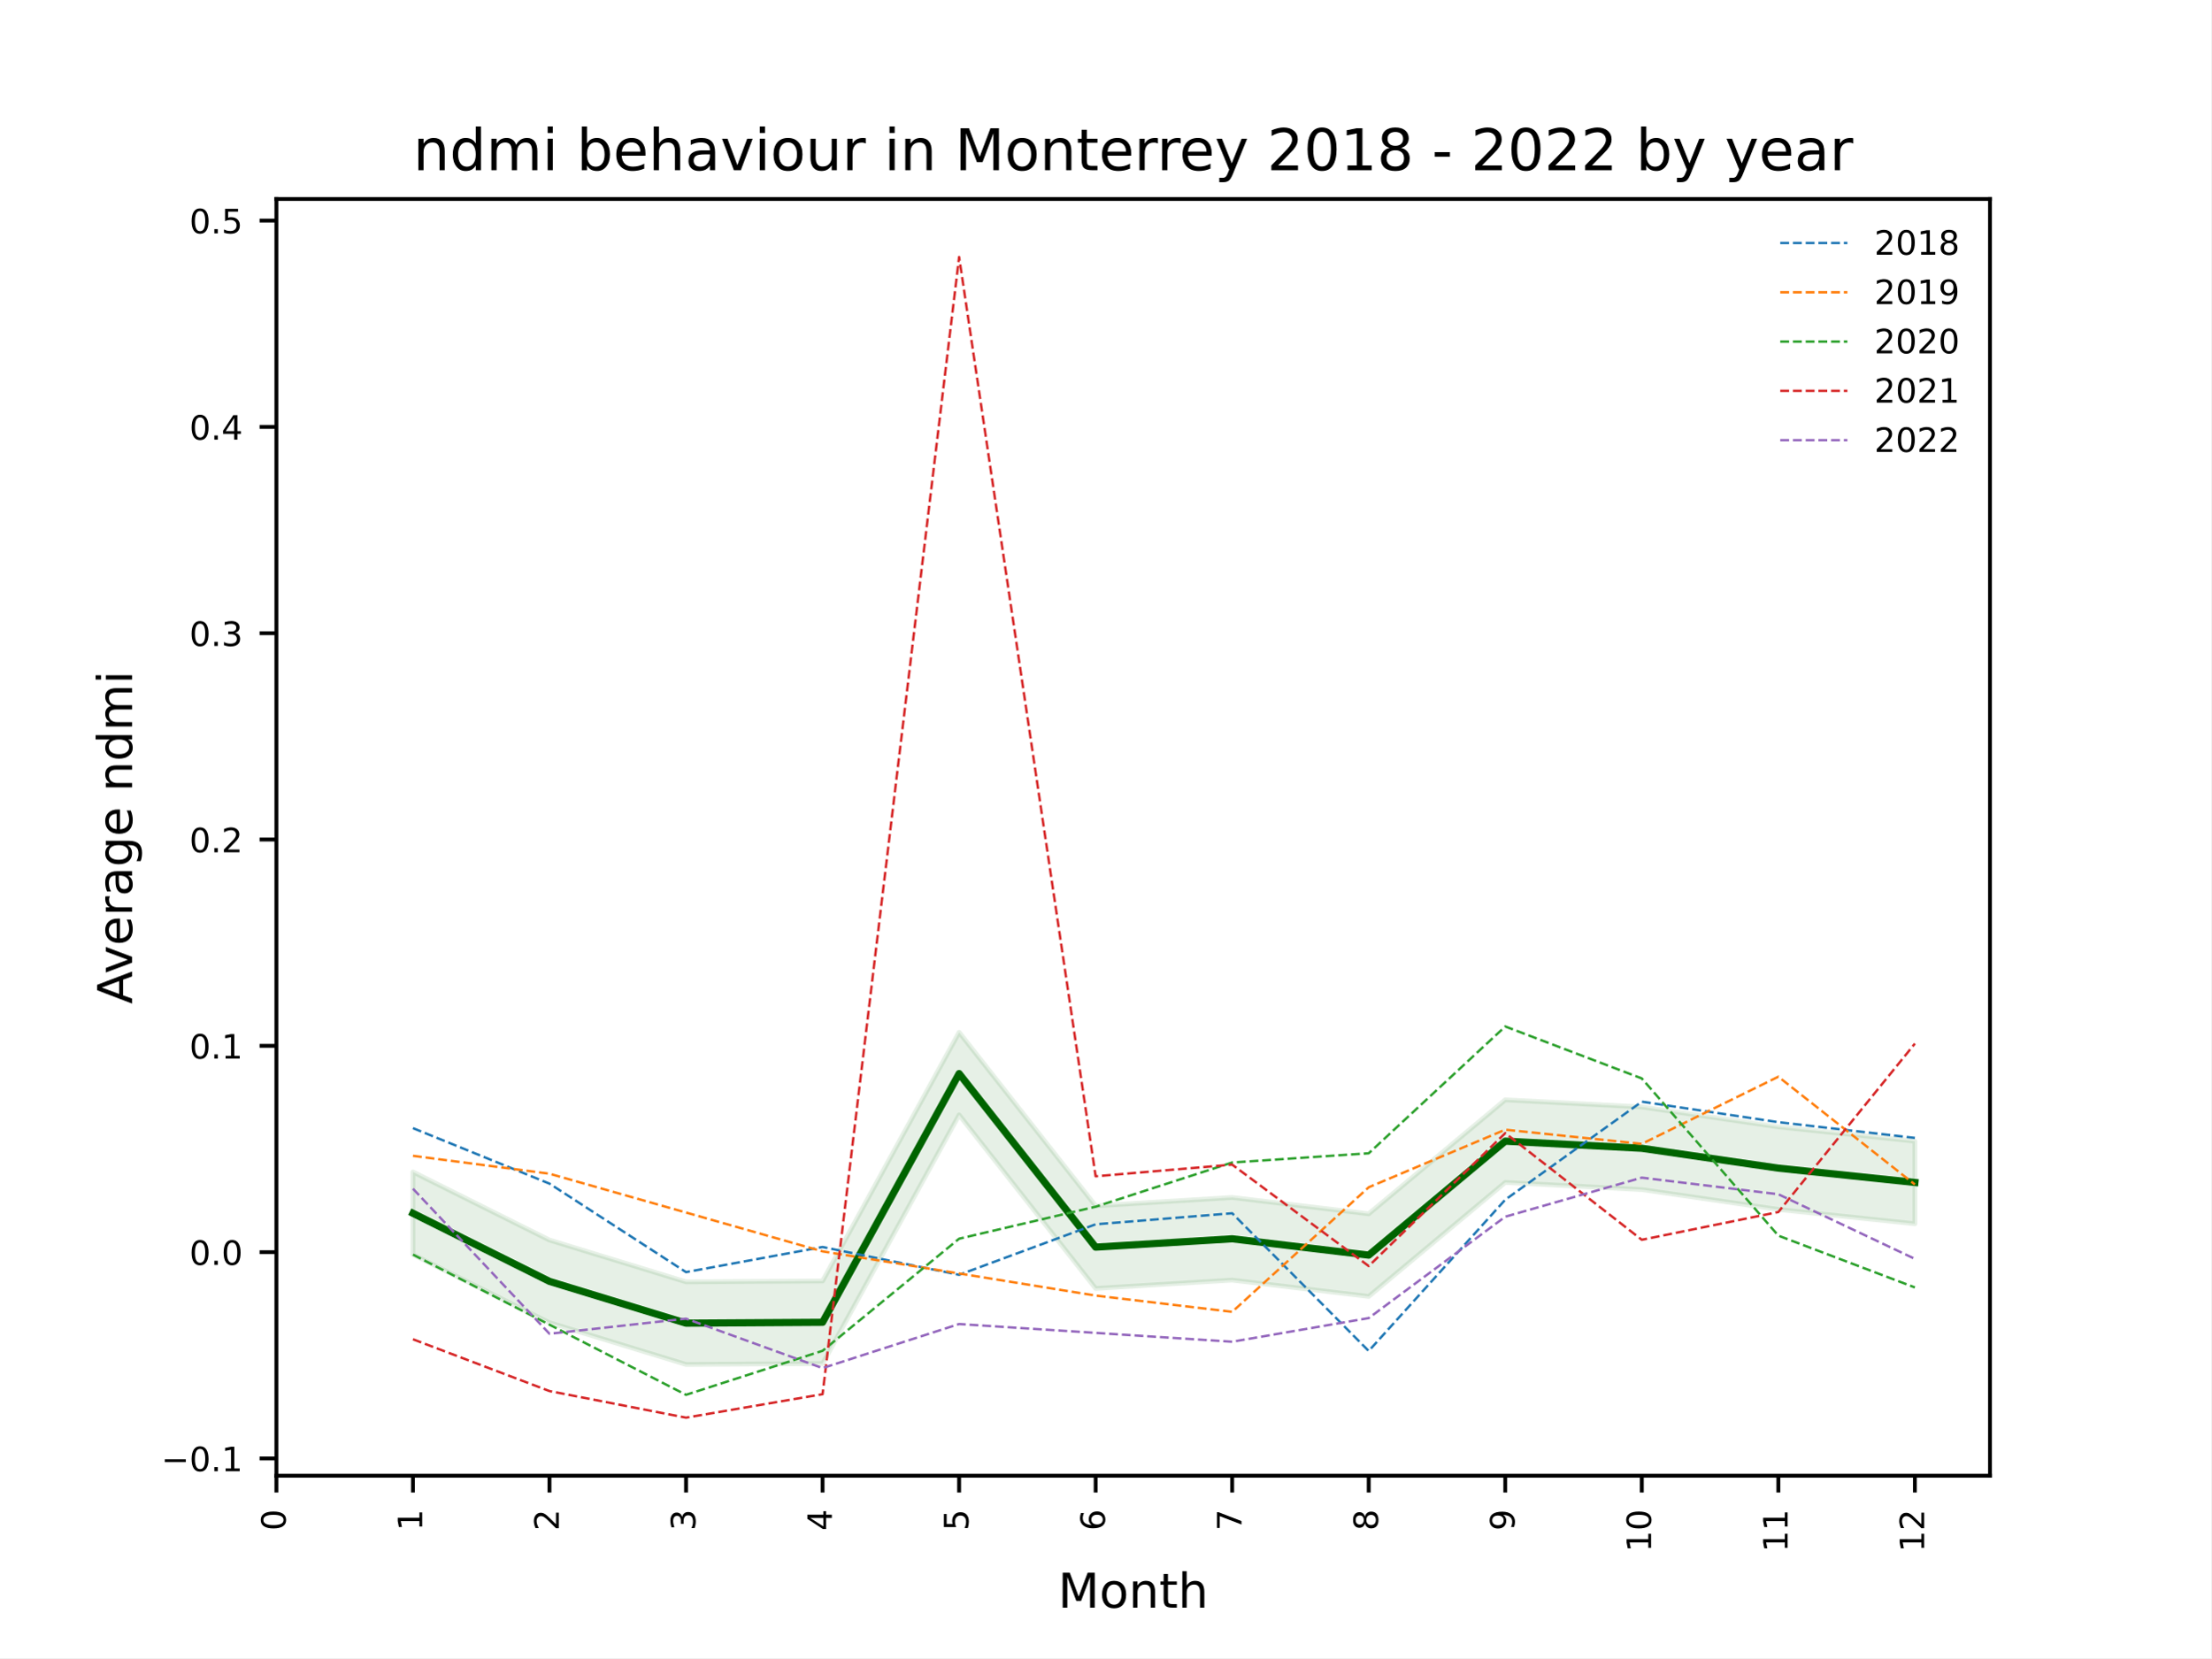
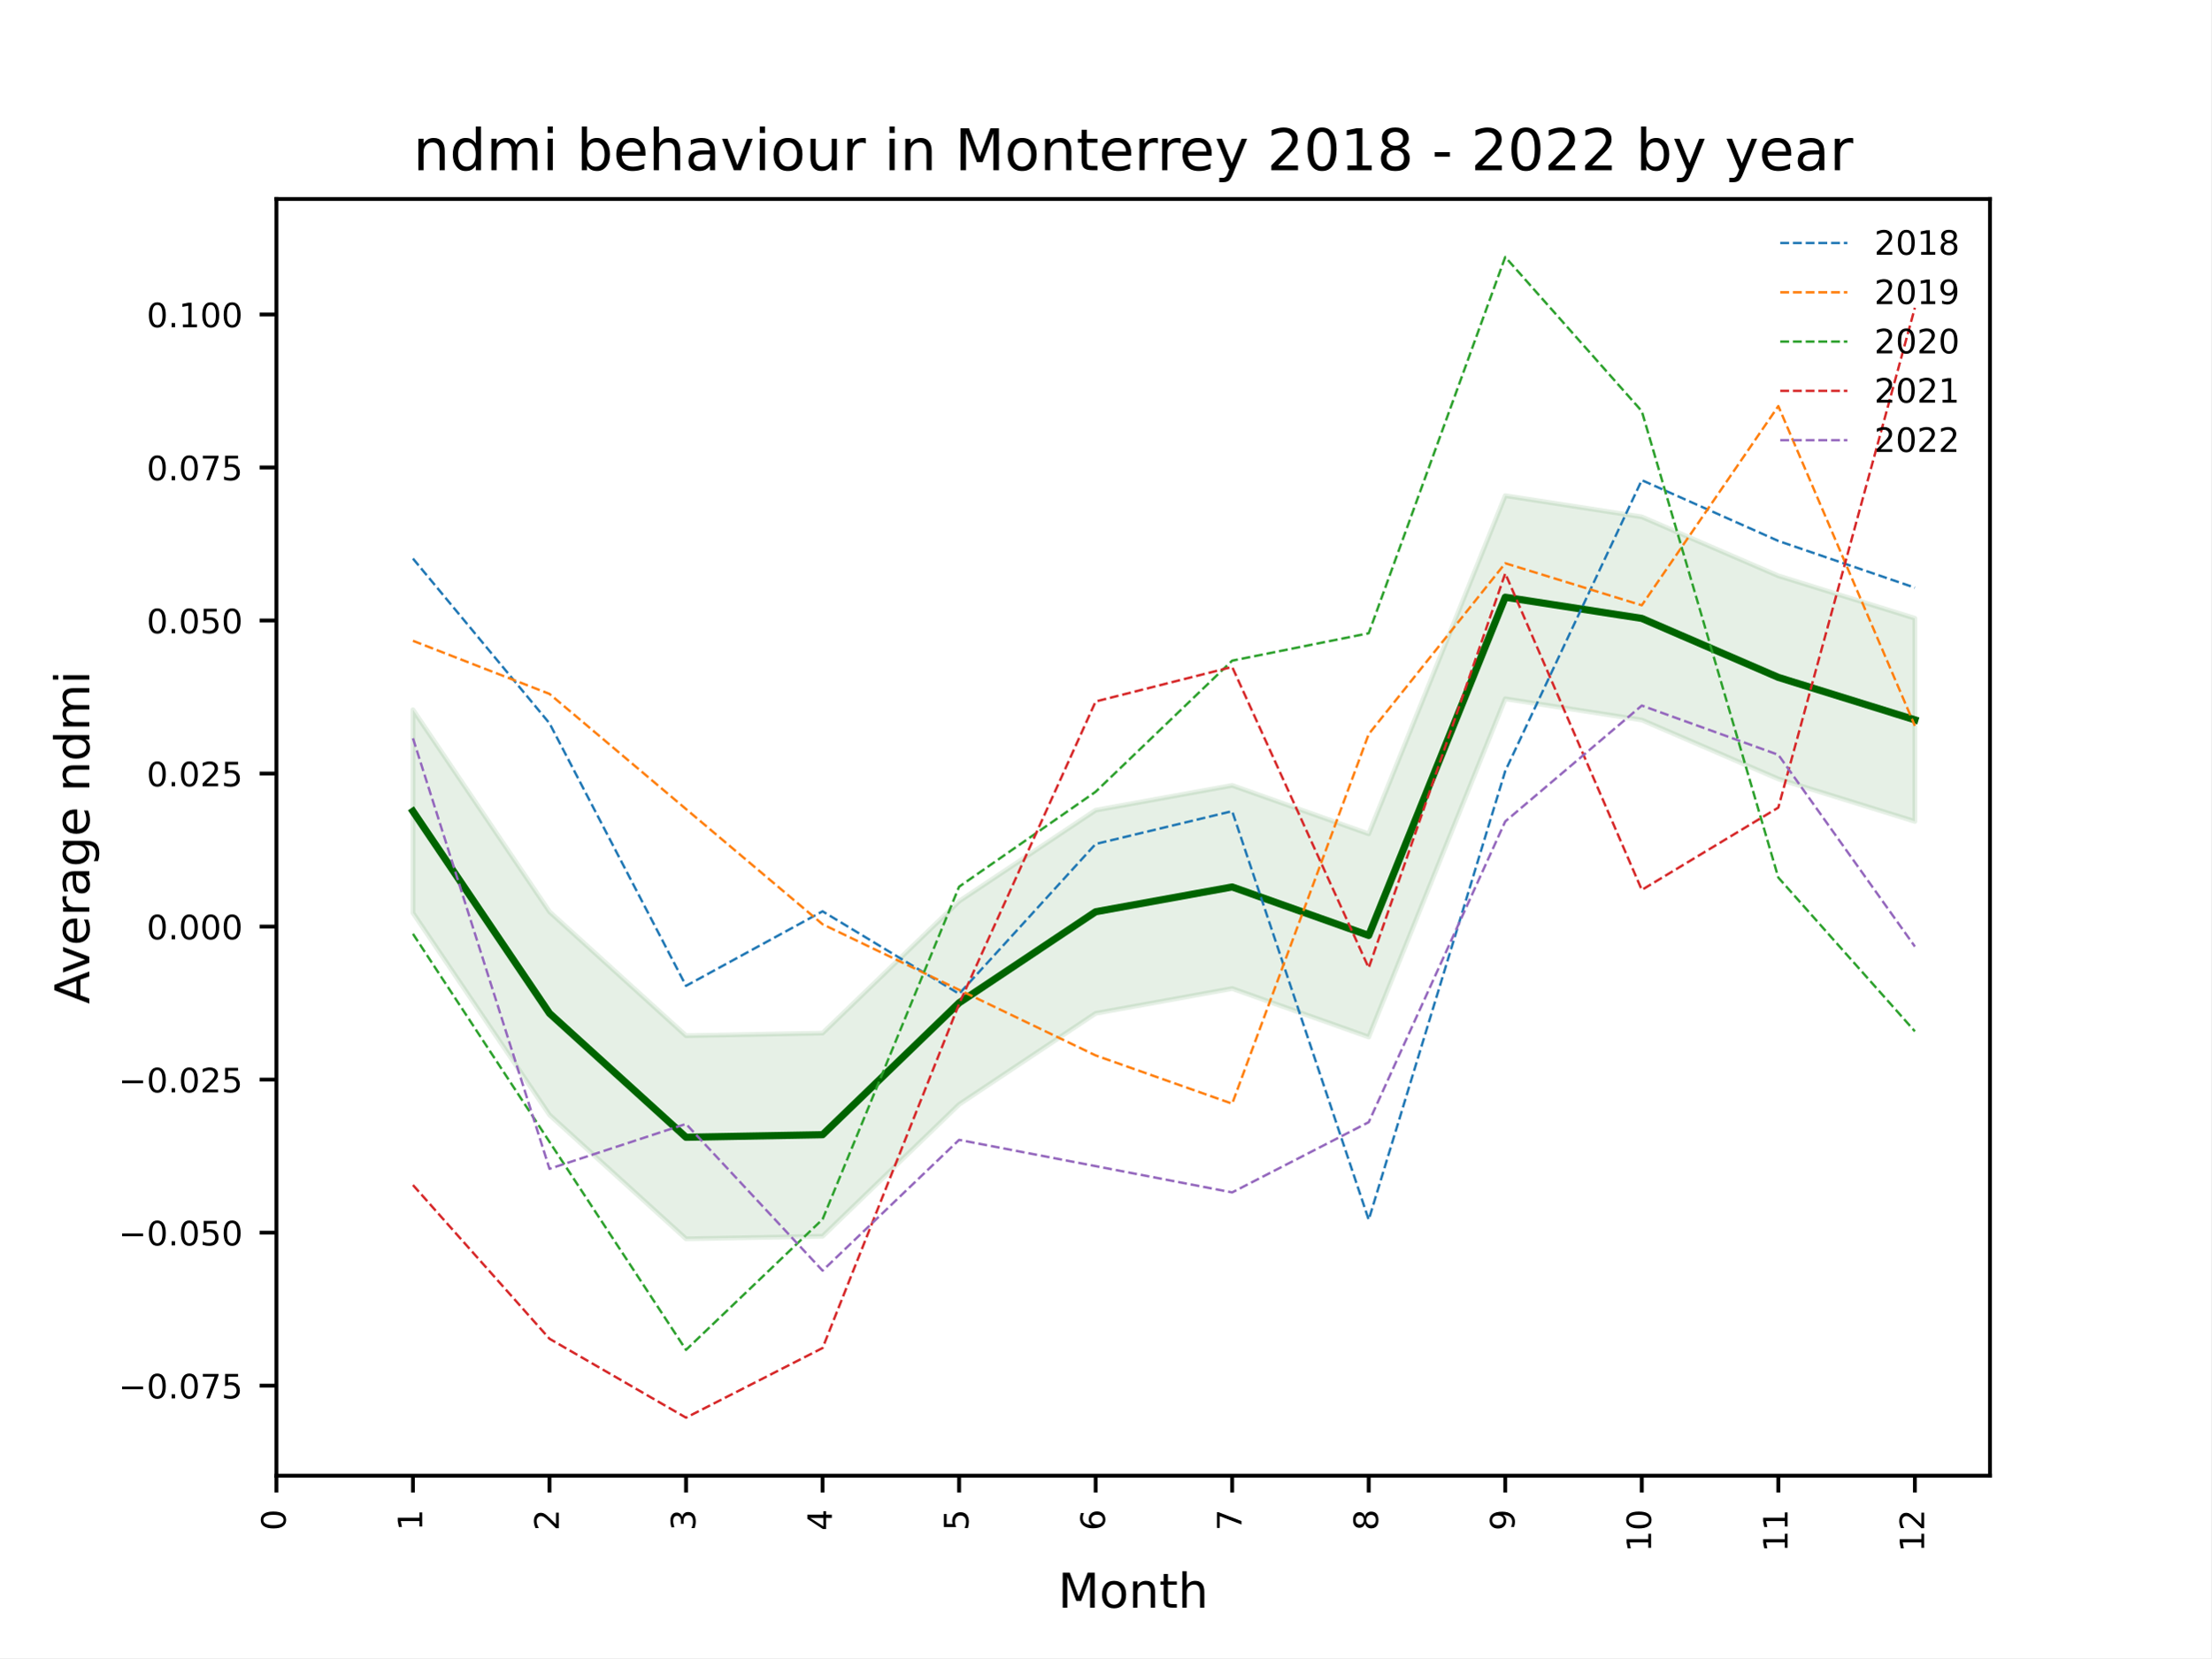
<svg xmlns="http://www.w3.org/2000/svg" xmlns:xlink="http://www.w3.org/1999/xlink" width="460.8pt" height="345.6pt" viewBox="0 0 460.8 345.6" version="1.1">
  <defs>
    <style type="text/css">*{stroke-linejoin: round; stroke-linecap: butt}</style>
  </defs>
  <g id="figure_1">
    <g id="patch_1">
      <path d="M 0 345.6  L 460.8 345.6  L 460.8 0  L 0 0  z " style="fill: #ffffff" />
    </g>
    <g id="axes_1">
      <g id="patch_2">
        <path d="M 57.6 307.584  L 414.72 307.584  L 414.72 41.472  L 57.6 41.472  z " style="fill: #ffffff" />
      </g>
      <g id="PolyCollection_1">
        <defs>
-           <path id="md1f1c51198" d="M 86.056 -101.32  L 86.056 -84.1  L 114.512 -69.908  L 142.967 -61.199  L 171.423 -61.38  L 199.879 -113.215  L 228.335 -77.043  L 256.79 -78.784  L 285.246 -75.379  L 313.702 -99.139  L 342.158 -97.65  L 370.614 -93.507  L 399.069 -90.526  L 399.069 -107.746  L 399.069 -107.746  L 370.614 -110.727  L 342.158 -114.871  L 313.702 -116.359  L 285.246 -92.6  L 256.79 -96.005  L 228.335 -94.263  L 199.879 -130.435  L 171.423 -78.601  L 142.967 -78.42  L 114.512 -87.128  L 86.056 -101.32  z " style="stroke: #006400; stroke-opacity: 0.1" />
+           <path id="m789ea89443" d="M 86.056 -197.673  L 86.056 -155.327  L 114.512 -113.219  L 142.967 -87.381  L 171.423 -87.918  L 199.879 -115.408  L 228.335 -134.388  L 256.79 -139.556  L 285.246 -129.453  L 313.702 -199.949  L 342.158 -195.531  L 370.614 -183.237  L 399.069 -174.393  L 399.069 -216.739  L 399.069 -216.739  L 370.614 -225.584  L 342.158 -237.878  L 313.702 -242.296  L 285.246 -171.8  L 256.79 -181.902  L 228.335 -176.735  L 199.879 -157.755  L 171.423 -130.265  L 142.967 -129.728  L 114.512 -155.565  L 86.056 -197.673  z " style="stroke: #006400; stroke-opacity: 0.1" />
        </defs>
-         <g clip-path="url(#p2685875001)">
-           <use xlink:href="#md1f1c51198" x="0" y="345.6" style="fill: #006400; fill-opacity: 0.1; stroke: #006400; stroke-opacity: 0.1" />
+         <g clip-path="url(#p6c1f7a4107)">
+           <use xlink:href="#m789ea89443" x="0" y="345.6" style="fill: #006400; fill-opacity: 0.1; stroke: #006400; stroke-opacity: 0.1" />
        </g>
      </g>
      <g id="matplotlib.axis_1">
        <g id="xtick_1">
          <g id="line2d_1">
            <defs>
-               <path id="m7a59041c7a" d="M 0 0  L 0 3.5  " style="stroke: #000000; stroke-width: 0.8" />
+               <path id="m9b8f281cf9" d="M 0 0  L 0 3.5  " style="stroke: #000000; stroke-width: 0.8" />
            </defs>
            <g>
-               <use xlink:href="#m7a59041c7a" x="57.6" y="307.584" style="stroke: #000000; stroke-width: 0.8" />
+               <use xlink:href="#m9b8f281cf9" x="57.6" y="307.584" style="stroke: #000000; stroke-width: 0.8" />
            </g>
          </g>
          <g id="text_1">
            <g transform="translate(59.53156 319.0378) rotate(-90) scale(0.07 -0.07)">
              <defs>
                <path id="DejaVuSans-30" d="M 2034 4250  Q 1547 4250 1301 3770  Q 1056 3291 1056 2328  Q 1056 1369 1301 889  Q 1547 409 2034 409  Q 2525 409 2770 889  Q 3016 1369 3016 2328  Q 3016 3291 2770 3770  Q 2525 4250 2034 4250  z M 2034 4750  Q 2819 4750 3233 4129  Q 3647 3509 3647 2328  Q 3647 1150 3233 529  Q 2819 -91 2034 -91  Q 1250 -91 836 529  Q 422 1150 422 2328  Q 422 3509 836 4129  Q 1250 4750 2034 4750  z " transform="scale(0.015625)" />
              </defs>
              <use xlink:href="#DejaVuSans-30" />
            </g>
          </g>
        </g>
        <g id="xtick_2">
          <g id="line2d_2">
            <g>
-               <use xlink:href="#m7a59041c7a" x="86.056" y="307.584" style="stroke: #000000; stroke-width: 0.8" />
+               <use xlink:href="#m9b8f281cf9" x="86.056" y="307.584" style="stroke: #000000; stroke-width: 0.8" />
            </g>
          </g>
          <g id="text_2">
            <g transform="translate(87.98734 319.0378) rotate(-90) scale(0.07 -0.07)">
              <defs>
                <path id="DejaVuSans-31" d="M 794 531  L 1825 531  L 1825 4091  L 703 3866  L 703 4441  L 1819 4666  L 2450 4666  L 2450 531  L 3481 531  L 3481 0  L 794 0  L 794 531  z " transform="scale(0.015625)" />
              </defs>
              <use xlink:href="#DejaVuSans-31" />
            </g>
          </g>
        </g>
        <g id="xtick_3">
          <g id="line2d_3">
            <g>
-               <use xlink:href="#m7a59041c7a" x="114.512" y="307.584" style="stroke: #000000; stroke-width: 0.8" />
+               <use xlink:href="#m9b8f281cf9" x="114.512" y="307.584" style="stroke: #000000; stroke-width: 0.8" />
            </g>
          </g>
          <g id="text_3">
            <g transform="translate(116.4431 319.0378) rotate(-90) scale(0.07 -0.07)">
              <defs>
                <path id="DejaVuSans-32" d="M 1228 531  L 3431 531  L 3431 0  L 469 0  L 469 531  Q 828 903 1448 1529  Q 2069 2156 2228 2338  Q 2531 2678 2651 2914  Q 2772 3150 2772 3378  Q 2772 3750 2511 3984  Q 2250 4219 1831 4219  Q 1534 4219 1204 4116  Q 875 4013 500 3803  L 500 4441  Q 881 4594 1212 4672  Q 1544 4750 1819 4750  Q 2544 4750 2975 4387  Q 3406 4025 3406 3419  Q 3406 3131 3298 2873  Q 3191 2616 2906 2266  Q 2828 2175 2409 1742  Q 1991 1309 1228 531  z " transform="scale(0.015625)" />
              </defs>
              <use xlink:href="#DejaVuSans-32" />
            </g>
          </g>
        </g>
        <g id="xtick_4">
          <g id="line2d_4">
            <g>
-               <use xlink:href="#m7a59041c7a" x="142.967" y="307.584" style="stroke: #000000; stroke-width: 0.8" />
+               <use xlink:href="#m9b8f281cf9" x="142.967" y="307.584" style="stroke: #000000; stroke-width: 0.8" />
            </g>
          </g>
          <g id="text_4">
            <g transform="translate(144.8989 319.0378) rotate(-90) scale(0.07 -0.07)">
              <defs>
                <path id="DejaVuSans-33" d="M 2597 2516  Q 3050 2419 3304 2112  Q 3559 1806 3559 1356  Q 3559 666 3084 287  Q 2609 -91 1734 -91  Q 1441 -91 1130 -33  Q 819 25 488 141  L 488 750  Q 750 597 1062 519  Q 1375 441 1716 441  Q 2309 441 2620 675  Q 2931 909 2931 1356  Q 2931 1769 2642 2001  Q 2353 2234 1838 2234  L 1294 2234  L 1294 2753  L 1863 2753  Q 2328 2753 2575 2939  Q 2822 3125 2822 3475  Q 2822 3834 2567 4026  Q 2313 4219 1838 4219  Q 1578 4219 1281 4162  Q 984 4106 628 3988  L 628 4550  Q 988 4650 1302 4700  Q 1616 4750 1894 4750  Q 2613 4750 3031 4423  Q 3450 4097 3450 3541  Q 3450 3153 3228 2886  Q 3006 2619 2597 2516  z " transform="scale(0.015625)" />
              </defs>
              <use xlink:href="#DejaVuSans-33" />
            </g>
          </g>
        </g>
        <g id="xtick_5">
          <g id="line2d_5">
            <g>
-               <use xlink:href="#m7a59041c7a" x="171.423" y="307.584" style="stroke: #000000; stroke-width: 0.8" />
+               <use xlink:href="#m9b8f281cf9" x="171.423" y="307.584" style="stroke: #000000; stroke-width: 0.8" />
            </g>
          </g>
          <g id="text_5">
            <g transform="translate(173.3547 319.0378) rotate(-90) scale(0.07 -0.07)">
              <defs>
                <path id="DejaVuSans-34" d="M 2419 4116  L 825 1625  L 2419 1625  L 2419 4116  z M 2253 4666  L 3047 4666  L 3047 1625  L 3713 1625  L 3713 1100  L 3047 1100  L 3047 0  L 2419 0  L 2419 1100  L 313 1100  L 313 1709  L 2253 4666  z " transform="scale(0.015625)" />
              </defs>
              <use xlink:href="#DejaVuSans-34" />
            </g>
          </g>
        </g>
        <g id="xtick_6">
          <g id="line2d_6">
            <g>
-               <use xlink:href="#m7a59041c7a" x="199.879" y="307.584" style="stroke: #000000; stroke-width: 0.8" />
+               <use xlink:href="#m9b8f281cf9" x="199.879" y="307.584" style="stroke: #000000; stroke-width: 0.8" />
            </g>
          </g>
          <g id="text_6">
            <g transform="translate(201.8104 319.0378) rotate(-90) scale(0.07 -0.07)">
              <defs>
                <path id="DejaVuSans-35" d="M 691 4666  L 3169 4666  L 3169 4134  L 1269 4134  L 1269 2991  Q 1406 3038 1543 3061  Q 1681 3084 1819 3084  Q 2600 3084 3056 2656  Q 3513 2228 3513 1497  Q 3513 744 3044 326  Q 2575 -91 1722 -91  Q 1428 -91 1123 -41  Q 819 9 494 109  L 494 744  Q 775 591 1075 516  Q 1375 441 1709 441  Q 2250 441 2565 725  Q 2881 1009 2881 1497  Q 2881 1984 2565 2268  Q 2250 2553 1709 2553  Q 1456 2553 1204 2497  Q 953 2441 691 2322  L 691 4666  z " transform="scale(0.015625)" />
              </defs>
              <use xlink:href="#DejaVuSans-35" />
            </g>
          </g>
        </g>
        <g id="xtick_7">
          <g id="line2d_7">
            <g>
-               <use xlink:href="#m7a59041c7a" x="228.335" y="307.584" style="stroke: #000000; stroke-width: 0.8" />
+               <use xlink:href="#m9b8f281cf9" x="228.335" y="307.584" style="stroke: #000000; stroke-width: 0.8" />
            </g>
          </g>
          <g id="text_7">
            <g transform="translate(230.2662 319.0378) rotate(-90) scale(0.07 -0.07)">
              <defs>
                <path id="DejaVuSans-36" d="M 2113 2584  Q 1688 2584 1439 2293  Q 1191 2003 1191 1497  Q 1191 994 1439 701  Q 1688 409 2113 409  Q 2538 409 2786 701  Q 3034 994 3034 1497  Q 3034 2003 2786 2293  Q 2538 2584 2113 2584  z M 3366 4563  L 3366 3988  Q 3128 4100 2886 4159  Q 2644 4219 2406 4219  Q 1781 4219 1451 3797  Q 1122 3375 1075 2522  Q 1259 2794 1537 2939  Q 1816 3084 2150 3084  Q 2853 3084 3261 2657  Q 3669 2231 3669 1497  Q 3669 778 3244 343  Q 2819 -91 2113 -91  Q 1303 -91 875 529  Q 447 1150 447 2328  Q 447 3434 972 4092  Q 1497 4750 2381 4750  Q 2619 4750 2861 4703  Q 3103 4656 3366 4563  z " transform="scale(0.015625)" />
              </defs>
              <use xlink:href="#DejaVuSans-36" />
            </g>
          </g>
        </g>
        <g id="xtick_8">
          <g id="line2d_8">
            <g>
-               <use xlink:href="#m7a59041c7a" x="256.79" y="307.584" style="stroke: #000000; stroke-width: 0.8" />
+               <use xlink:href="#m9b8f281cf9" x="256.79" y="307.584" style="stroke: #000000; stroke-width: 0.8" />
            </g>
          </g>
          <g id="text_8">
            <g transform="translate(258.722 319.0378) rotate(-90) scale(0.07 -0.07)">
              <defs>
                <path id="DejaVuSans-37" d="M 525 4666  L 3525 4666  L 3525 4397  L 1831 0  L 1172 0  L 2766 4134  L 525 4134  L 525 4666  z " transform="scale(0.015625)" />
              </defs>
              <use xlink:href="#DejaVuSans-37" />
            </g>
          </g>
        </g>
        <g id="xtick_9">
          <g id="line2d_9">
            <g>
-               <use xlink:href="#m7a59041c7a" x="285.246" y="307.584" style="stroke: #000000; stroke-width: 0.8" />
+               <use xlink:href="#m9b8f281cf9" x="285.246" y="307.584" style="stroke: #000000; stroke-width: 0.8" />
            </g>
          </g>
          <g id="text_9">
            <g transform="translate(287.1778 319.0378) rotate(-90) scale(0.07 -0.07)">
              <defs>
                <path id="DejaVuSans-38" d="M 2034 2216  Q 1584 2216 1326 1975  Q 1069 1734 1069 1313  Q 1069 891 1326 650  Q 1584 409 2034 409  Q 2484 409 2743 651  Q 3003 894 3003 1313  Q 3003 1734 2745 1975  Q 2488 2216 2034 2216  z M 1403 2484  Q 997 2584 770 2862  Q 544 3141 544 3541  Q 544 4100 942 4425  Q 1341 4750 2034 4750  Q 2731 4750 3128 4425  Q 3525 4100 3525 3541  Q 3525 3141 3298 2862  Q 3072 2584 2669 2484  Q 3125 2378 3379 2068  Q 3634 1759 3634 1313  Q 3634 634 3220 271  Q 2806 -91 2034 -91  Q 1263 -91 848 271  Q 434 634 434 1313  Q 434 1759 690 2068  Q 947 2378 1403 2484  z M 1172 3481  Q 1172 3119 1398 2916  Q 1625 2713 2034 2713  Q 2441 2713 2670 2916  Q 2900 3119 2900 3481  Q 2900 3844 2670 4047  Q 2441 4250 2034 4250  Q 1625 4250 1398 4047  Q 1172 3844 1172 3481  z " transform="scale(0.015625)" />
              </defs>
              <use xlink:href="#DejaVuSans-38" />
            </g>
          </g>
        </g>
        <g id="xtick_10">
          <g id="line2d_10">
            <g>
-               <use xlink:href="#m7a59041c7a" x="313.702" y="307.584" style="stroke: #000000; stroke-width: 0.8" />
+               <use xlink:href="#m9b8f281cf9" x="313.702" y="307.584" style="stroke: #000000; stroke-width: 0.8" />
            </g>
          </g>
          <g id="text_10">
            <g transform="translate(315.6336 319.0378) rotate(-90) scale(0.07 -0.07)">
              <defs>
                <path id="DejaVuSans-39" d="M 703 97  L 703 672  Q 941 559 1184 500  Q 1428 441 1663 441  Q 2288 441 2617 861  Q 2947 1281 2994 2138  Q 2813 1869 2534 1725  Q 2256 1581 1919 1581  Q 1219 1581 811 2004  Q 403 2428 403 3163  Q 403 3881 828 4315  Q 1253 4750 1959 4750  Q 2769 4750 3195 4129  Q 3622 3509 3622 2328  Q 3622 1225 3098 567  Q 2575 -91 1691 -91  Q 1453 -91 1209 -44  Q 966 3 703 97  z M 1959 2075  Q 2384 2075 2632 2365  Q 2881 2656 2881 3163  Q 2881 3666 2632 3958  Q 2384 4250 1959 4250  Q 1534 4250 1286 3958  Q 1038 3666 1038 3163  Q 1038 2656 1286 2365  Q 1534 2075 1959 2075  z " transform="scale(0.015625)" />
              </defs>
              <use xlink:href="#DejaVuSans-39" />
            </g>
          </g>
        </g>
        <g id="xtick_11">
          <g id="line2d_11">
            <g>
-               <use xlink:href="#m7a59041c7a" x="342.158" y="307.584" style="stroke: #000000; stroke-width: 0.8" />
+               <use xlink:href="#m9b8f281cf9" x="342.158" y="307.584" style="stroke: #000000; stroke-width: 0.8" />
            </g>
          </g>
          <g id="text_11">
            <g transform="translate(344.0893 323.4915) rotate(-90) scale(0.07 -0.07)">
              <use xlink:href="#DejaVuSans-31" />
              <use xlink:href="#DejaVuSans-30" x="63.623" />
            </g>
          </g>
        </g>
        <g id="xtick_12">
          <g id="line2d_12">
            <g>
-               <use xlink:href="#m7a59041c7a" x="370.614" y="307.584" style="stroke: #000000; stroke-width: 0.8" />
+               <use xlink:href="#m9b8f281cf9" x="370.614" y="307.584" style="stroke: #000000; stroke-width: 0.8" />
            </g>
          </g>
          <g id="text_12">
            <g transform="translate(372.5451 323.4915) rotate(-90) scale(0.07 -0.07)">
              <use xlink:href="#DejaVuSans-31" />
              <use xlink:href="#DejaVuSans-31" x="63.623" />
            </g>
          </g>
        </g>
        <g id="xtick_13">
          <g id="line2d_13">
            <g>
-               <use xlink:href="#m7a59041c7a" x="399.069" y="307.584" style="stroke: #000000; stroke-width: 0.8" />
+               <use xlink:href="#m9b8f281cf9" x="399.069" y="307.584" style="stroke: #000000; stroke-width: 0.8" />
            </g>
          </g>
          <g id="text_13">
            <g transform="translate(401.0009 323.4915) rotate(-90) scale(0.07 -0.07)">
              <use xlink:href="#DejaVuSans-31" />
              <use xlink:href="#DejaVuSans-32" x="63.623" />
            </g>
          </g>
        </g>
        <g id="text_14">
          <g transform="translate(220.4889 335.0899) scale(0.1 -0.1)">
            <defs>
              <path id="DejaVuSans-4d" d="M 628 4666  L 1569 4666  L 2759 1491  L 3956 4666  L 4897 4666  L 4897 0  L 4281 0  L 4281 4097  L 3078 897  L 2444 897  L 1241 4097  L 1241 0  L 628 0  L 628 4666  z " transform="scale(0.015625)" />
              <path id="DejaVuSans-6f" d="M 1959 3097  Q 1497 3097 1228 2736  Q 959 2375 959 1747  Q 959 1119 1226 758  Q 1494 397 1959 397  Q 2419 397 2687 759  Q 2956 1122 2956 1747  Q 2956 2369 2687 2733  Q 2419 3097 1959 3097  z M 1959 3584  Q 2709 3584 3137 3096  Q 3566 2609 3566 1747  Q 3566 888 3137 398  Q 2709 -91 1959 -91  Q 1206 -91 779 398  Q 353 888 353 1747  Q 353 2609 779 3096  Q 1206 3584 1959 3584  z " transform="scale(0.015625)" />
              <path id="DejaVuSans-6e" d="M 3513 2113  L 3513 0  L 2938 0  L 2938 2094  Q 2938 2591 2744 2837  Q 2550 3084 2163 3084  Q 1697 3084 1428 2787  Q 1159 2491 1159 1978  L 1159 0  L 581 0  L 581 3500  L 1159 3500  L 1159 2956  Q 1366 3272 1645 3428  Q 1925 3584 2291 3584  Q 2894 3584 3203 3211  Q 3513 2838 3513 2113  z " transform="scale(0.015625)" />
              <path id="DejaVuSans-74" d="M 1172 4494  L 1172 3500  L 2356 3500  L 2356 3053  L 1172 3053  L 1172 1153  Q 1172 725 1289 603  Q 1406 481 1766 481  L 2356 481  L 2356 0  L 1766 0  Q 1100 0 847 248  Q 594 497 594 1153  L 594 3053  L 172 3053  L 172 3500  L 594 3500  L 594 4494  L 1172 4494  z " transform="scale(0.015625)" />
              <path id="DejaVuSans-68" d="M 3513 2113  L 3513 0  L 2938 0  L 2938 2094  Q 2938 2591 2744 2837  Q 2550 3084 2163 3084  Q 1697 3084 1428 2787  Q 1159 2491 1159 1978  L 1159 0  L 581 0  L 581 4863  L 1159 4863  L 1159 2956  Q 1366 3272 1645 3428  Q 1925 3584 2291 3584  Q 2894 3584 3203 3211  Q 3513 2838 3513 2113  z " transform="scale(0.015625)" />
            </defs>
            <use xlink:href="#DejaVuSans-4d" />
            <use xlink:href="#DejaVuSans-6f" x="86.279" />
            <use xlink:href="#DejaVuSans-6e" x="147.461" />
            <use xlink:href="#DejaVuSans-74" x="210.84" />
            <use xlink:href="#DejaVuSans-68" x="250.049" />
          </g>
        </g>
      </g>
      <g id="matplotlib.axis_2">
        <g id="ytick_1">
          <g id="line2d_14">
            <defs>
-               <path id="m62a5b7ee57" d="M 0 0  L -3.5 0  " style="stroke: #000000; stroke-width: 0.8" />
+               <path id="m3edbb1de8e" d="M 0 0  L -3.5 0  " style="stroke: #000000; stroke-width: 0.8" />
            </defs>
            <g>
-               <use xlink:href="#m62a5b7ee57" x="57.6" y="303.991" style="stroke: #000000; stroke-width: 0.8" />
+               <use xlink:href="#m3edbb1de8e" x="57.6" y="288.818" style="stroke: #000000; stroke-width: 0.8" />
            </g>
          </g>
          <g id="text_15">
-             <g transform="translate(33.60203 306.6501) scale(0.07 -0.07)">
+             <g transform="translate(24.69453 291.4771) scale(0.07 -0.07)">
              <defs>
                <path id="DejaVuSans-2212" d="M 678 2272  L 4684 2272  L 4684 1741  L 678 1741  L 678 2272  z " transform="scale(0.015625)" />
                <path id="DejaVuSans-2e" d="M 684 794  L 1344 794  L 1344 0  L 684 0  L 684 794  z " transform="scale(0.015625)" />
              </defs>
              <use xlink:href="#DejaVuSans-2212" />
              <use xlink:href="#DejaVuSans-30" x="83.789" />
              <use xlink:href="#DejaVuSans-2e" x="147.412" />
-               <use xlink:href="#DejaVuSans-31" x="179.199" />
+               <use xlink:href="#DejaVuSans-30" x="179.199" />
+               <use xlink:href="#DejaVuSans-37" x="242.822" />
+               <use xlink:href="#DejaVuSans-35" x="306.445" />
            </g>
          </g>
        </g>
        <g id="ytick_2">
          <g id="line2d_15">
            <g>
-               <use xlink:href="#m62a5b7ee57" x="57.6" y="260.987" style="stroke: #000000; stroke-width: 0.8" />
+               <use xlink:href="#m3edbb1de8e" x="57.6" y="256.92" style="stroke: #000000; stroke-width: 0.8" />
            </g>
          </g>
          <g id="text_16">
-             <g transform="translate(39.46781 263.6469) scale(0.07 -0.07)">
+             <g transform="translate(24.69453 259.5794) scale(0.07 -0.07)">
+               <use xlink:href="#DejaVuSans-2212" />
+               <use xlink:href="#DejaVuSans-30" x="83.789" />
+               <use xlink:href="#DejaVuSans-2e" x="147.412" />
+               <use xlink:href="#DejaVuSans-30" x="179.199" />
+               <use xlink:href="#DejaVuSans-35" x="242.822" />
+               <use xlink:href="#DejaVuSans-30" x="306.445" />
+             </g>
+           </g>
+         </g>
+         <g id="ytick_3">
+           <g id="line2d_16">
+             <g>
+               <use xlink:href="#m3edbb1de8e" x="57.6" y="225.022" style="stroke: #000000; stroke-width: 0.8" />
+             </g>
+           </g>
+           <g id="text_17">
+             <g transform="translate(24.69453 227.6817) scale(0.07 -0.07)">
+               <use xlink:href="#DejaVuSans-2212" />
+               <use xlink:href="#DejaVuSans-30" x="83.789" />
+               <use xlink:href="#DejaVuSans-2e" x="147.412" />
+               <use xlink:href="#DejaVuSans-30" x="179.199" />
+               <use xlink:href="#DejaVuSans-32" x="242.822" />
+               <use xlink:href="#DejaVuSans-35" x="306.445" />
+             </g>
+           </g>
+         </g>
+         <g id="ytick_4">
+           <g id="line2d_17">
+             <g>
+               <use xlink:href="#m3edbb1de8e" x="57.6" y="193.125" style="stroke: #000000; stroke-width: 0.8" />
+             </g>
+           </g>
+           <g id="text_18">
+             <g transform="translate(30.56031 195.784) scale(0.07 -0.07)">
              <use xlink:href="#DejaVuSans-30" />
              <use xlink:href="#DejaVuSans-2e" x="63.623" />
              <use xlink:href="#DejaVuSans-30" x="95.41" />
-             </g>
-           </g>
-         </g>
-         <g id="ytick_3">
-           <g id="line2d_16">
-             <g>
-               <use xlink:href="#m62a5b7ee57" x="57.6" y="217.984" style="stroke: #000000; stroke-width: 0.8" />
-             </g>
-           </g>
-           <g id="text_17">
-             <g transform="translate(39.46781 220.6437) scale(0.07 -0.07)">
+               <use xlink:href="#DejaVuSans-30" x="159.033" />
+               <use xlink:href="#DejaVuSans-30" x="222.656" />
+             </g>
+           </g>
+         </g>
+         <g id="ytick_5">
+           <g id="line2d_18">
+             <g>
+               <use xlink:href="#m3edbb1de8e" x="57.6" y="161.227" style="stroke: #000000; stroke-width: 0.8" />
+             </g>
+           </g>
+           <g id="text_19">
+             <g transform="translate(30.56031 163.8863) scale(0.07 -0.07)">
+               <use xlink:href="#DejaVuSans-30" />
+               <use xlink:href="#DejaVuSans-2e" x="63.623" />
+               <use xlink:href="#DejaVuSans-30" x="95.41" />
+               <use xlink:href="#DejaVuSans-32" x="159.033" />
+               <use xlink:href="#DejaVuSans-35" x="222.656" />
+             </g>
+           </g>
+         </g>
+         <g id="ytick_6">
+           <g id="line2d_19">
+             <g>
+               <use xlink:href="#m3edbb1de8e" x="57.6" y="129.329" style="stroke: #000000; stroke-width: 0.8" />
+             </g>
+           </g>
+           <g id="text_20">
+             <g transform="translate(30.56031 131.9887) scale(0.07 -0.07)">
+               <use xlink:href="#DejaVuSans-30" />
+               <use xlink:href="#DejaVuSans-2e" x="63.623" />
+               <use xlink:href="#DejaVuSans-30" x="95.41" />
+               <use xlink:href="#DejaVuSans-35" x="159.033" />
+               <use xlink:href="#DejaVuSans-30" x="222.656" />
+             </g>
+           </g>
+         </g>
+         <g id="ytick_7">
+           <g id="line2d_20">
+             <g>
+               <use xlink:href="#m3edbb1de8e" x="57.6" y="97.432" style="stroke: #000000; stroke-width: 0.8" />
+             </g>
+           </g>
+           <g id="text_21">
+             <g transform="translate(30.56031 100.091) scale(0.07 -0.07)">
+               <use xlink:href="#DejaVuSans-30" />
+               <use xlink:href="#DejaVuSans-2e" x="63.623" />
+               <use xlink:href="#DejaVuSans-30" x="95.41" />
+               <use xlink:href="#DejaVuSans-37" x="159.033" />
+               <use xlink:href="#DejaVuSans-35" x="222.656" />
+             </g>
+           </g>
+         </g>
+         <g id="ytick_8">
+           <g id="line2d_21">
+             <g>
+               <use xlink:href="#m3edbb1de8e" x="57.6" y="65.534" style="stroke: #000000; stroke-width: 0.8" />
+             </g>
+           </g>
+           <g id="text_22">
+             <g transform="translate(30.56031 68.19332) scale(0.07 -0.07)">
              <use xlink:href="#DejaVuSans-30" />
              <use xlink:href="#DejaVuSans-2e" x="63.623" />
              <use xlink:href="#DejaVuSans-31" x="95.41" />
-             </g>
-           </g>
-         </g>
-         <g id="ytick_4">
-           <g id="line2d_17">
-             <g>
-               <use xlink:href="#m62a5b7ee57" x="57.6" y="174.981" style="stroke: #000000; stroke-width: 0.8" />
-             </g>
-           </g>
-           <g id="text_18">
-             <g transform="translate(39.46781 177.6406) scale(0.07 -0.07)">
-               <use xlink:href="#DejaVuSans-30" />
-               <use xlink:href="#DejaVuSans-2e" x="63.623" />
-               <use xlink:href="#DejaVuSans-32" x="95.41" />
-             </g>
-           </g>
-         </g>
-         <g id="ytick_5">
-           <g id="line2d_18">
-             <g>
-               <use xlink:href="#m62a5b7ee57" x="57.6" y="131.978" style="stroke: #000000; stroke-width: 0.8" />
-             </g>
-           </g>
-           <g id="text_19">
-             <g transform="translate(39.46781 134.6374) scale(0.07 -0.07)">
-               <use xlink:href="#DejaVuSans-30" />
-               <use xlink:href="#DejaVuSans-2e" x="63.623" />
-               <use xlink:href="#DejaVuSans-33" x="95.41" />
-             </g>
-           </g>
-         </g>
-         <g id="ytick_6">
-           <g id="line2d_19">
-             <g>
-               <use xlink:href="#m62a5b7ee57" x="57.6" y="88.975" style="stroke: #000000; stroke-width: 0.8" />
-             </g>
-           </g>
-           <g id="text_20">
-             <g transform="translate(39.46781 91.63425) scale(0.07 -0.07)">
-               <use xlink:href="#DejaVuSans-30" />
-               <use xlink:href="#DejaVuSans-2e" x="63.623" />
-               <use xlink:href="#DejaVuSans-34" x="95.41" />
-             </g>
-           </g>
-         </g>
-         <g id="ytick_7">
-           <g id="line2d_20">
-             <g>
-               <use xlink:href="#m62a5b7ee57" x="57.6" y="45.972" style="stroke: #000000; stroke-width: 0.8" />
-             </g>
-           </g>
-           <g id="text_21">
-             <g transform="translate(39.46781 48.63109) scale(0.07 -0.07)">
-               <use xlink:href="#DejaVuSans-30" />
-               <use xlink:href="#DejaVuSans-2e" x="63.623" />
-               <use xlink:href="#DejaVuSans-35" x="95.41" />
-             </g>
-           </g>
-         </g>
-         <g id="text_22">
-           <g transform="translate(27.52234 209.2522) rotate(-90) scale(0.1 -0.1)">
+               <use xlink:href="#DejaVuSans-30" x="159.033" />
+               <use xlink:href="#DejaVuSans-30" x="222.656" />
+             </g>
+           </g>
+         </g>
+         <g id="text_23">
+           <g transform="translate(18.61484 209.2522) rotate(-90) scale(0.1 -0.1)">
            <defs>
              <path id="DejaVuSans-41" d="M 2188 4044  L 1331 1722  L 3047 1722  L 2188 4044  z M 1831 4666  L 2547 4666  L 4325 0  L 3669 0  L 3244 1197  L 1141 1197  L 716 0  L 50 0  L 1831 4666  z " transform="scale(0.015625)" />
              <path id="DejaVuSans-76" d="M 191 3500  L 800 3500  L 1894 563  L 2988 3500  L 3597 3500  L 2284 0  L 1503 0  L 191 3500  z " transform="scale(0.015625)" />
              <path id="DejaVuSans-65" d="M 3597 1894  L 3597 1613  L 953 1613  Q 991 1019 1311 708  Q 1631 397 2203 397  Q 2534 397 2845 478  Q 3156 559 3463 722  L 3463 178  Q 3153 47 2828 -22  Q 2503 -91 2169 -91  Q 1331 -91 842 396  Q 353 884 353 1716  Q 353 2575 817 3079  Q 1281 3584 2069 3584  Q 2775 3584 3186 3129  Q 3597 2675 3597 1894  z M 3022 2063  Q 3016 2534 2758 2815  Q 2500 3097 2075 3097  Q 1594 3097 1305 2825  Q 1016 2553 972 2059  L 3022 2063  z " transform="scale(0.015625)" />
              <path id="DejaVuSans-72" d="M 2631 2963  Q 2534 3019 2420 3045  Q 2306 3072 2169 3072  Q 1681 3072 1420 2755  Q 1159 2438 1159 1844  L 1159 0  L 581 0  L 581 3500  L 1159 3500  L 1159 2956  Q 1341 3275 1631 3429  Q 1922 3584 2338 3584  Q 2397 3584 2469 3576  Q 2541 3569 2628 3553  L 2631 2963  z " transform="scale(0.015625)" />
              <path id="DejaVuSans-61" d="M 2194 1759  Q 1497 1759 1228 1600  Q 959 1441 959 1056  Q 959 750 1161 570  Q 1363 391 1709 391  Q 2188 391 2477 730  Q 2766 1069 2766 1631  L 2766 1759  L 2194 1759  z M 3341 1997  L 3341 0  L 2766 0  L 2766 531  Q 2569 213 2275 61  Q 1981 -91 1556 -91  Q 1019 -91 701 211  Q 384 513 384 1019  Q 384 1609 779 1909  Q 1175 2209 1959 2209  L 2766 2209  L 2766 2266  Q 2766 2663 2505 2880  Q 2244 3097 1772 3097  Q 1472 3097 1187 3025  Q 903 2953 641 2809  L 641 3341  Q 956 3463 1253 3523  Q 1550 3584 1831 3584  Q 2591 3584 2966 3190  Q 3341 2797 3341 1997  z " transform="scale(0.015625)" />
              <path id="DejaVuSans-67" d="M 2906 1791  Q 2906 2416 2648 2759  Q 2391 3103 1925 3103  Q 1463 3103 1205 2759  Q 947 2416 947 1791  Q 947 1169 1205 825  Q 1463 481 1925 481  Q 2391 481 2648 825  Q 2906 1169 2906 1791  z M 3481 434  Q 3481 -459 3084 -895  Q 2688 -1331 1869 -1331  Q 1566 -1331 1297 -1286  Q 1028 -1241 775 -1147  L 775 -588  Q 1028 -725 1275 -790  Q 1522 -856 1778 -856  Q 2344 -856 2625 -561  Q 2906 -266 2906 331  L 2906 616  Q 2728 306 2450 153  Q 2172 0 1784 0  Q 1141 0 747 490  Q 353 981 353 1791  Q 353 2603 747 3093  Q 1141 3584 1784 3584  Q 2172 3584 2450 3431  Q 2728 3278 2906 2969  L 2906 3500  L 3481 3500  L 3481 434  z " transform="scale(0.015625)" />
              <path id="DejaVuSans-20" transform="scale(0.015625)" />
              <path id="DejaVuSans-64" d="M 2906 2969  L 2906 4863  L 3481 4863  L 3481 0  L 2906 0  L 2906 525  Q 2725 213 2448 61  Q 2172 -91 1784 -91  Q 1150 -91 751 415  Q 353 922 353 1747  Q 353 2572 751 3078  Q 1150 3584 1784 3584  Q 2172 3584 2448 3432  Q 2725 3281 2906 2969  z M 947 1747  Q 947 1113 1208 752  Q 1469 391 1925 391  Q 2381 391 2643 752  Q 2906 1113 2906 1747  Q 2906 2381 2643 2742  Q 2381 3103 1925 3103  Q 1469 3103 1208 2742  Q 947 2381 947 1747  z " transform="scale(0.015625)" />
              <path id="DejaVuSans-6d" d="M 3328 2828  Q 3544 3216 3844 3400  Q 4144 3584 4550 3584  Q 5097 3584 5394 3201  Q 5691 2819 5691 2113  L 5691 0  L 5113 0  L 5113 2094  Q 5113 2597 4934 2840  Q 4756 3084 4391 3084  Q 3944 3084 3684 2787  Q 3425 2491 3425 1978  L 3425 0  L 2847 0  L 2847 2094  Q 2847 2600 2669 2842  Q 2491 3084 2119 3084  Q 1678 3084 1418 2786  Q 1159 2488 1159 1978  L 1159 0  L 581 0  L 581 3500  L 1159 3500  L 1159 2956  Q 1356 3278 1631 3431  Q 1906 3584 2284 3584  Q 2666 3584 2933 3390  Q 3200 3197 3328 2828  z " transform="scale(0.015625)" />
              <path id="DejaVuSans-69" d="M 603 3500  L 1178 3500  L 1178 0  L 603 0  L 603 3500  z M 603 4863  L 1178 4863  L 1178 4134  L 603 4134  L 603 4863  z " transform="scale(0.015625)" />
            </defs>
            <use xlink:href="#DejaVuSans-41" />
            <use xlink:href="#DejaVuSans-76" x="62.533" />
            <use xlink:href="#DejaVuSans-65" x="121.713" />
            <use xlink:href="#DejaVuSans-72" x="183.236" />
            <use xlink:href="#DejaVuSans-61" x="224.35" />
            <use xlink:href="#DejaVuSans-67" x="285.629" />
            <use xlink:href="#DejaVuSans-65" x="349.105" />
            <use xlink:href="#DejaVuSans-20" x="410.629" />
            <use xlink:href="#DejaVuSans-6e" x="442.416" />
            <use xlink:href="#DejaVuSans-64" x="505.795" />
            <use xlink:href="#DejaVuSans-6d" x="569.271" />
            <use xlink:href="#DejaVuSans-69" x="666.684" />
          </g>
        </g>
      </g>
-       <g id="line2d_21">
-         <path d="M 86.056 252.89  L 114.512 267.082  L 142.967 275.791  L 171.423 275.61  L 199.879 223.775  L 228.335 259.947  L 256.79 258.206  L 285.246 261.611  L 313.702 237.851  L 342.158 239.34  L 370.614 243.483  L 399.069 246.464  " clip-path="url(#p2685875001)" style="fill: none; stroke: #006400; stroke-width: 1.5; stroke-linecap: square" />
-       </g>
      <g id="line2d_22">
-         <path d="M 86.056 235.135  L 114.512 246.708  L 142.967 265.153  L 171.423 259.916  L 199.879 265.713  L 228.335 255.186  L 256.79 252.881  L 285.246 281.586  L 313.702 250.06  L 342.158 229.626  L 370.614 233.896  L 399.069 237.179  " clip-path="url(#p2685875001)" style="fill: none; stroke-dasharray: 1.85,0.8; stroke-dashoffset: 0; stroke: #1f77b4; stroke-width: 0.5" />
+         <path d="M 86.056 169.1  L 114.512 211.208  L 142.967 237.045  L 171.423 236.509  L 199.879 209.018  L 228.335 190.038  L 256.79 184.871  L 285.246 194.973  L 313.702 124.478  L 342.158 128.895  L 370.614 141.189  L 399.069 150.034  " clip-path="url(#p6c1f7a4107)" style="fill: none; stroke: #006400; stroke-width: 1.5; stroke-linecap: square" />
      </g>
      <g id="line2d_23">
-         <path d="M 86.056 240.91  L 114.512 244.641  L 142.967 252.733  L 171.423 260.825  L 199.879 265.432  L 228.335 270.04  L 256.79 273.431  L 285.246 247.467  L 313.702 235.463  L 342.158 238.417  L 370.614 224.423  L 399.069 246.886  " clip-path="url(#p2685875001)" style="fill: none; stroke-dasharray: 1.85,0.8; stroke-dashoffset: 0; stroke: #ff7f0e; stroke-width: 0.5" />
+         <path d="M 86.056 116.419  L 114.512 150.757  L 142.967 205.483  L 171.423 189.946  L 199.879 207.145  L 228.335 175.912  L 256.79 169.073  L 285.246 254.239  L 313.702 160.703  L 342.158 100.074  L 370.614 112.746  L 399.069 122.486  " clip-path="url(#p6c1f7a4107)" style="fill: none; stroke-dasharray: 1.85,0.8; stroke-dashoffset: 0; stroke: #1f77b4; stroke-width: 0.5" />
      </g>
      <g id="line2d_24">
-         <path d="M 86.056 261.499  L 114.512 276.112  L 142.967 290.725  L 171.423 281.552  L 199.879 258.188  L 228.335 251.518  L 256.79 242.306  L 285.246 240.381  L 313.702 213.951  L 342.158 224.78  L 370.614 257.548  L 399.069 268.347  " clip-path="url(#p2685875001)" style="fill: none; stroke-dasharray: 1.85,0.8; stroke-dashoffset: 0; stroke: #2ca02c; stroke-width: 0.5" />
+         <path d="M 86.056 133.556  L 114.512 144.625  L 142.967 168.634  L 171.423 192.643  L 199.879 206.313  L 228.335 219.983  L 256.79 230.043  L 285.246 153.009  L 313.702 117.394  L 342.158 126.159  L 370.614 84.639  L 399.069 151.287  " clip-path="url(#p6c1f7a4107)" style="fill: none; stroke-dasharray: 1.85,0.8; stroke-dashoffset: 0; stroke: #ff7f0e; stroke-width: 0.5" />
      </g>
      <g id="line2d_25">
-         <path d="M 86.056 279.146  L 114.512 289.944  L 142.967 295.488  L 171.423 290.596  L 199.879 53.568  L 228.335 245.175  L 256.79 242.748  L 285.246 263.888  L 313.702 236.178  L 342.158 258.413  L 370.614 252.628  L 399.069 217.517  " clip-path="url(#p2685875001)" style="fill: none; stroke-dasharray: 1.85,0.8; stroke-dashoffset: 0; stroke: #d62728; stroke-width: 0.5" />
+         <path d="M 86.056 194.644  L 114.512 238  L 142.967 281.357  L 171.423 254.14  L 199.879 184.818  L 228.335 165.027  L 256.79 137.697  L 285.246 131.986  L 313.702 53.568  L 342.158 85.696  L 370.614 182.919  L 399.069 214.96  " clip-path="url(#p6c1f7a4107)" style="fill: none; stroke-dasharray: 1.85,0.8; stroke-dashoffset: 0; stroke: #2ca02c; stroke-width: 0.5" />
      </g>
      <g id="line2d_26">
-         <path d="M 86.056 247.761  L 114.512 278.005  L 142.967 274.853  L 171.423 285.158  L 199.879 275.973  L 228.335 277.818  L 256.79 279.663  L 285.246 274.731  L 313.702 253.601  L 342.158 245.462  L 370.614 248.921  L 399.069 262.391  " clip-path="url(#p2685875001)" style="fill: none; stroke-dasharray: 1.85,0.8; stroke-dashoffset: 0; stroke: #9467bd; stroke-width: 0.5" />
+         <path d="M 86.056 247  L 114.512 279.04  L 142.967 295.488  L 171.423 280.974  L 199.879 209.23  L 228.335 146.209  L 256.79 139.007  L 285.246 201.73  L 313.702 119.514  L 342.158 185.486  L 370.614 168.321  L 399.069 64.148  " clip-path="url(#p6c1f7a4107)" style="fill: none; stroke-dasharray: 1.85,0.8; stroke-dashoffset: 0; stroke: #d62728; stroke-width: 0.5" />
+       </g>
+       <g id="line2d_27">
+         <path d="M 86.056 153.881  L 114.512 243.616  L 142.967 234.264  L 171.423 264.84  L 199.879 237.585  L 228.335 243.06  L 256.79 248.535  L 285.246 233.902  L 313.702 171.209  L 342.158 147.061  L 370.614 157.323  L 399.069 197.289  " clip-path="url(#p6c1f7a4107)" style="fill: none; stroke-dasharray: 1.85,0.8; stroke-dashoffset: 0; stroke: #9467bd; stroke-width: 0.5" />
      </g>
      <g id="patch_3">
        <path d="M 57.6 307.584  L 57.6 41.472  " style="fill: none; stroke: #000000; stroke-width: 0.8; stroke-linejoin: miter; stroke-linecap: square" />
      </g>
      <g id="patch_4">
        <path d="M 414.72 307.584  L 414.72 41.472  " style="fill: none; stroke: #000000; stroke-width: 0.8; stroke-linejoin: miter; stroke-linecap: square" />
      </g>
      <g id="patch_5">
        <path d="M 57.6 307.584  L 414.72 307.584  " style="fill: none; stroke: #000000; stroke-width: 0.8; stroke-linejoin: miter; stroke-linecap: square" />
      </g>
      <g id="patch_6">
        <path d="M 57.6 41.472  L 414.72 41.472  " style="fill: none; stroke: #000000; stroke-width: 0.8; stroke-linejoin: miter; stroke-linecap: square" />
      </g>
-       <g id="text_23">
+       <g id="text_24">
        <g transform="translate(86.09156 35.472) scale(0.12 -0.12)">
          <defs>
            <path id="DejaVuSans-62" d="M 3116 1747  Q 3116 2381 2855 2742  Q 2594 3103 2138 3103  Q 1681 3103 1420 2742  Q 1159 2381 1159 1747  Q 1159 1113 1420 752  Q 1681 391 2138 391  Q 2594 391 2855 752  Q 3116 1113 3116 1747  z M 1159 2969  Q 1341 3281 1617 3432  Q 1894 3584 2278 3584  Q 2916 3584 3314 3078  Q 3713 2572 3713 1747  Q 3713 922 3314 415  Q 2916 -91 2278 -91  Q 1894 -91 1617 61  Q 1341 213 1159 525  L 1159 0  L 581 0  L 581 4863  L 1159 4863  L 1159 2969  z " transform="scale(0.015625)" />
            <path id="DejaVuSans-75" d="M 544 1381  L 544 3500  L 1119 3500  L 1119 1403  Q 1119 906 1312 657  Q 1506 409 1894 409  Q 2359 409 2629 706  Q 2900 1003 2900 1516  L 2900 3500  L 3475 3500  L 3475 0  L 2900 0  L 2900 538  Q 2691 219 2414 64  Q 2138 -91 1772 -91  Q 1169 -91 856 284  Q 544 659 544 1381  z M 1991 3584  L 1991 3584  z " transform="scale(0.015625)" />
            <path id="DejaVuSans-79" d="M 2059 -325  Q 1816 -950 1584 -1140  Q 1353 -1331 966 -1331  L 506 -1331  L 506 -850  L 844 -850  Q 1081 -850 1212 -737  Q 1344 -625 1503 -206  L 1606 56  L 191 3500  L 800 3500  L 1894 763  L 2988 3500  L 3597 3500  L 2059 -325  z " transform="scale(0.015625)" />
            <path id="DejaVuSans-2d" d="M 313 2009  L 1997 2009  L 1997 1497  L 313 1497  L 313 2009  z " transform="scale(0.015625)" />
          </defs>
          <use xlink:href="#DejaVuSans-6e" />
          <use xlink:href="#DejaVuSans-64" x="63.379" />
          <use xlink:href="#DejaVuSans-6d" x="126.855" />
          <use xlink:href="#DejaVuSans-69" x="224.268" />
          <use xlink:href="#DejaVuSans-20" x="252.051" />
          <use xlink:href="#DejaVuSans-62" x="283.838" />
          <use xlink:href="#DejaVuSans-65" x="347.314" />
          <use xlink:href="#DejaVuSans-68" x="408.838" />
          <use xlink:href="#DejaVuSans-61" x="472.217" />
          <use xlink:href="#DejaVuSans-76" x="533.496" />
          <use xlink:href="#DejaVuSans-69" x="592.676" />
          <use xlink:href="#DejaVuSans-6f" x="620.459" />
          <use xlink:href="#DejaVuSans-75" x="681.641" />
          <use xlink:href="#DejaVuSans-72" x="745.02" />
          <use xlink:href="#DejaVuSans-20" x="786.133" />
          <use xlink:href="#DejaVuSans-69" x="817.92" />
          <use xlink:href="#DejaVuSans-6e" x="845.703" />
          <use xlink:href="#DejaVuSans-20" x="909.082" />
          <use xlink:href="#DejaVuSans-4d" x="940.869" />
          <use xlink:href="#DejaVuSans-6f" x="1027.148" />
          <use xlink:href="#DejaVuSans-6e" x="1088.33" />
          <use xlink:href="#DejaVuSans-74" x="1151.709" />
          <use xlink:href="#DejaVuSans-65" x="1190.918" />
          <use xlink:href="#DejaVuSans-72" x="1252.441" />
          <use xlink:href="#DejaVuSans-72" x="1291.805" />
          <use xlink:href="#DejaVuSans-65" x="1330.668" />
          <use xlink:href="#DejaVuSans-79" x="1392.191" />
          <use xlink:href="#DejaVuSans-20" x="1451.371" />
          <use xlink:href="#DejaVuSans-32" x="1483.158" />
          <use xlink:href="#DejaVuSans-30" x="1546.781" />
          <use xlink:href="#DejaVuSans-31" x="1610.404" />
          <use xlink:href="#DejaVuSans-38" x="1674.027" />
          <use xlink:href="#DejaVuSans-20" x="1737.65" />
          <use xlink:href="#DejaVuSans-2d" x="1769.438" />
          <use xlink:href="#DejaVuSans-20" x="1805.521" />
          <use xlink:href="#DejaVuSans-32" x="1837.309" />
          <use xlink:href="#DejaVuSans-30" x="1900.932" />
          <use xlink:href="#DejaVuSans-32" x="1964.555" />
          <use xlink:href="#DejaVuSans-32" x="2028.178" />
          <use xlink:href="#DejaVuSans-20" x="2091.801" />
          <use xlink:href="#DejaVuSans-62" x="2123.588" />
          <use xlink:href="#DejaVuSans-79" x="2187.064" />
          <use xlink:href="#DejaVuSans-20" x="2246.244" />
          <use xlink:href="#DejaVuSans-79" x="2278.031" />
          <use xlink:href="#DejaVuSans-65" x="2337.211" />
          <use xlink:href="#DejaVuSans-61" x="2398.734" />
          <use xlink:href="#DejaVuSans-72" x="2460.014" />
        </g>
      </g>
      <g id="legend_1">
-         <g id="line2d_27">
+         <g id="line2d_28">
          <path d="M 371.005 50.641  L 378.005 50.641  L 385.005 50.641  " style="fill: none; stroke-dasharray: 1.85,0.8; stroke-dashoffset: 0; stroke: #1f77b4; stroke-width: 0.5" />
        </g>
-         <g id="text_24">
+         <g id="text_25">
          <g transform="translate(390.605 53.09091) scale(0.07 -0.07)">
            <use xlink:href="#DejaVuSans-32" />
            <use xlink:href="#DejaVuSans-30" x="63.623" />
            <use xlink:href="#DejaVuSans-31" x="127.246" />
            <use xlink:href="#DejaVuSans-38" x="190.869" />
          </g>
        </g>
-         <g id="line2d_28">
+         <g id="line2d_29">
          <path d="M 371.005 60.916  L 378.005 60.916  L 385.005 60.916  " style="fill: none; stroke-dasharray: 1.85,0.8; stroke-dashoffset: 0; stroke: #ff7f0e; stroke-width: 0.5" />
        </g>
-         <g id="text_25">
+         <g id="text_26">
          <g transform="translate(390.605 63.36559) scale(0.07 -0.07)">
            <use xlink:href="#DejaVuSans-32" />
            <use xlink:href="#DejaVuSans-30" x="63.623" />
            <use xlink:href="#DejaVuSans-31" x="127.246" />
            <use xlink:href="#DejaVuSans-39" x="190.869" />
          </g>
        </g>
-         <g id="line2d_29">
+         <g id="line2d_30">
          <path d="M 371.005 71.19  L 378.005 71.19  L 385.005 71.19  " style="fill: none; stroke-dasharray: 1.85,0.8; stroke-dashoffset: 0; stroke: #2ca02c; stroke-width: 0.5" />
        </g>
-         <g id="text_26">
+         <g id="text_27">
          <g transform="translate(390.605 73.64028) scale(0.07 -0.07)">
            <use xlink:href="#DejaVuSans-32" />
            <use xlink:href="#DejaVuSans-30" x="63.623" />
            <use xlink:href="#DejaVuSans-32" x="127.246" />
            <use xlink:href="#DejaVuSans-30" x="190.869" />
          </g>
        </g>
-         <g id="line2d_30">
+         <g id="line2d_31">
          <path d="M 371.005 81.465  L 378.005 81.465  L 385.005 81.465  " style="fill: none; stroke-dasharray: 1.85,0.8; stroke-dashoffset: 0; stroke: #d62728; stroke-width: 0.5" />
        </g>
-         <g id="text_27">
+         <g id="text_28">
          <g transform="translate(390.605 83.91497) scale(0.07 -0.07)">
            <use xlink:href="#DejaVuSans-32" />
            <use xlink:href="#DejaVuSans-30" x="63.623" />
            <use xlink:href="#DejaVuSans-32" x="127.246" />
            <use xlink:href="#DejaVuSans-31" x="190.869" />
          </g>
        </g>
-         <g id="line2d_31">
+         <g id="line2d_32">
          <path d="M 371.005 91.74  L 378.005 91.74  L 385.005 91.74  " style="fill: none; stroke-dasharray: 1.85,0.8; stroke-dashoffset: 0; stroke: #9467bd; stroke-width: 0.5" />
        </g>
-         <g id="text_28">
+         <g id="text_29">
          <g transform="translate(390.605 94.18966) scale(0.07 -0.07)">
            <use xlink:href="#DejaVuSans-32" />
            <use xlink:href="#DejaVuSans-30" x="63.623" />
            <use xlink:href="#DejaVuSans-32" x="127.246" />
            <use xlink:href="#DejaVuSans-32" x="190.869" />
          </g>
        </g>
      </g>
    </g>
  </g>
  <defs>
-     <clipPath id="p2685875001">
+     <clipPath id="p6c1f7a4107">
      <rect x="57.6" y="41.472" width="357.12" height="266.112" />
    </clipPath>
  </defs>
</svg>
